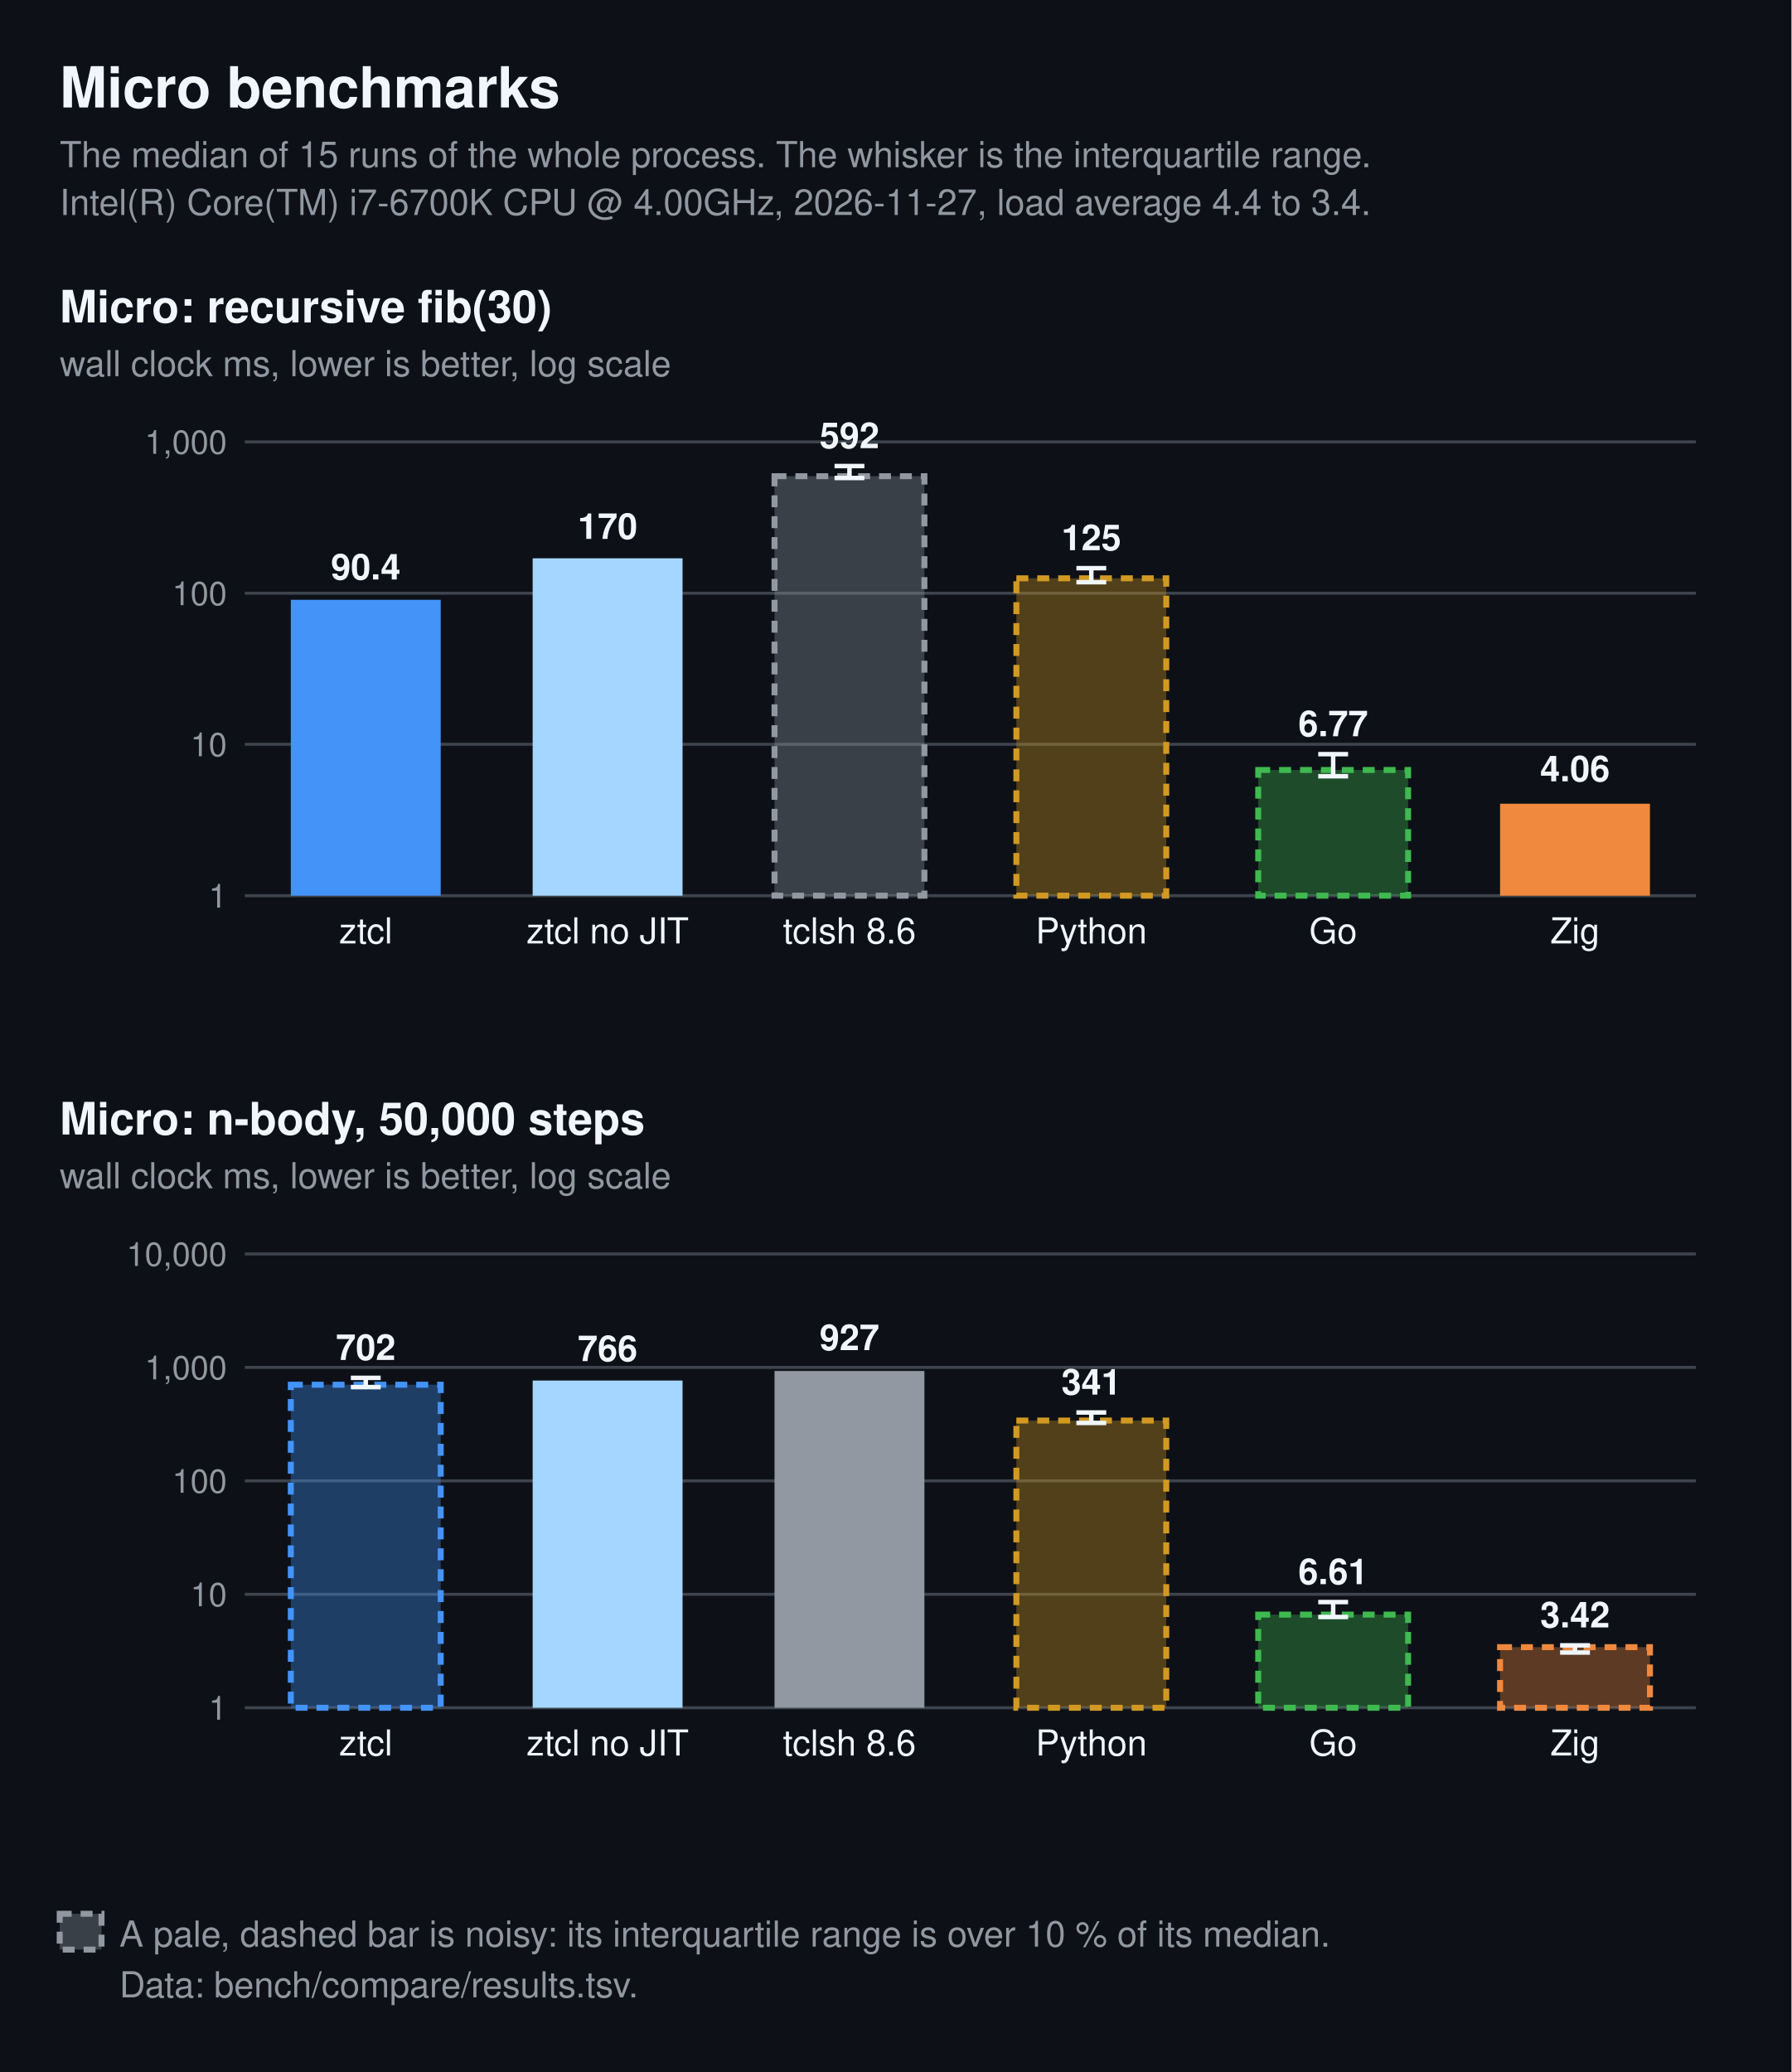
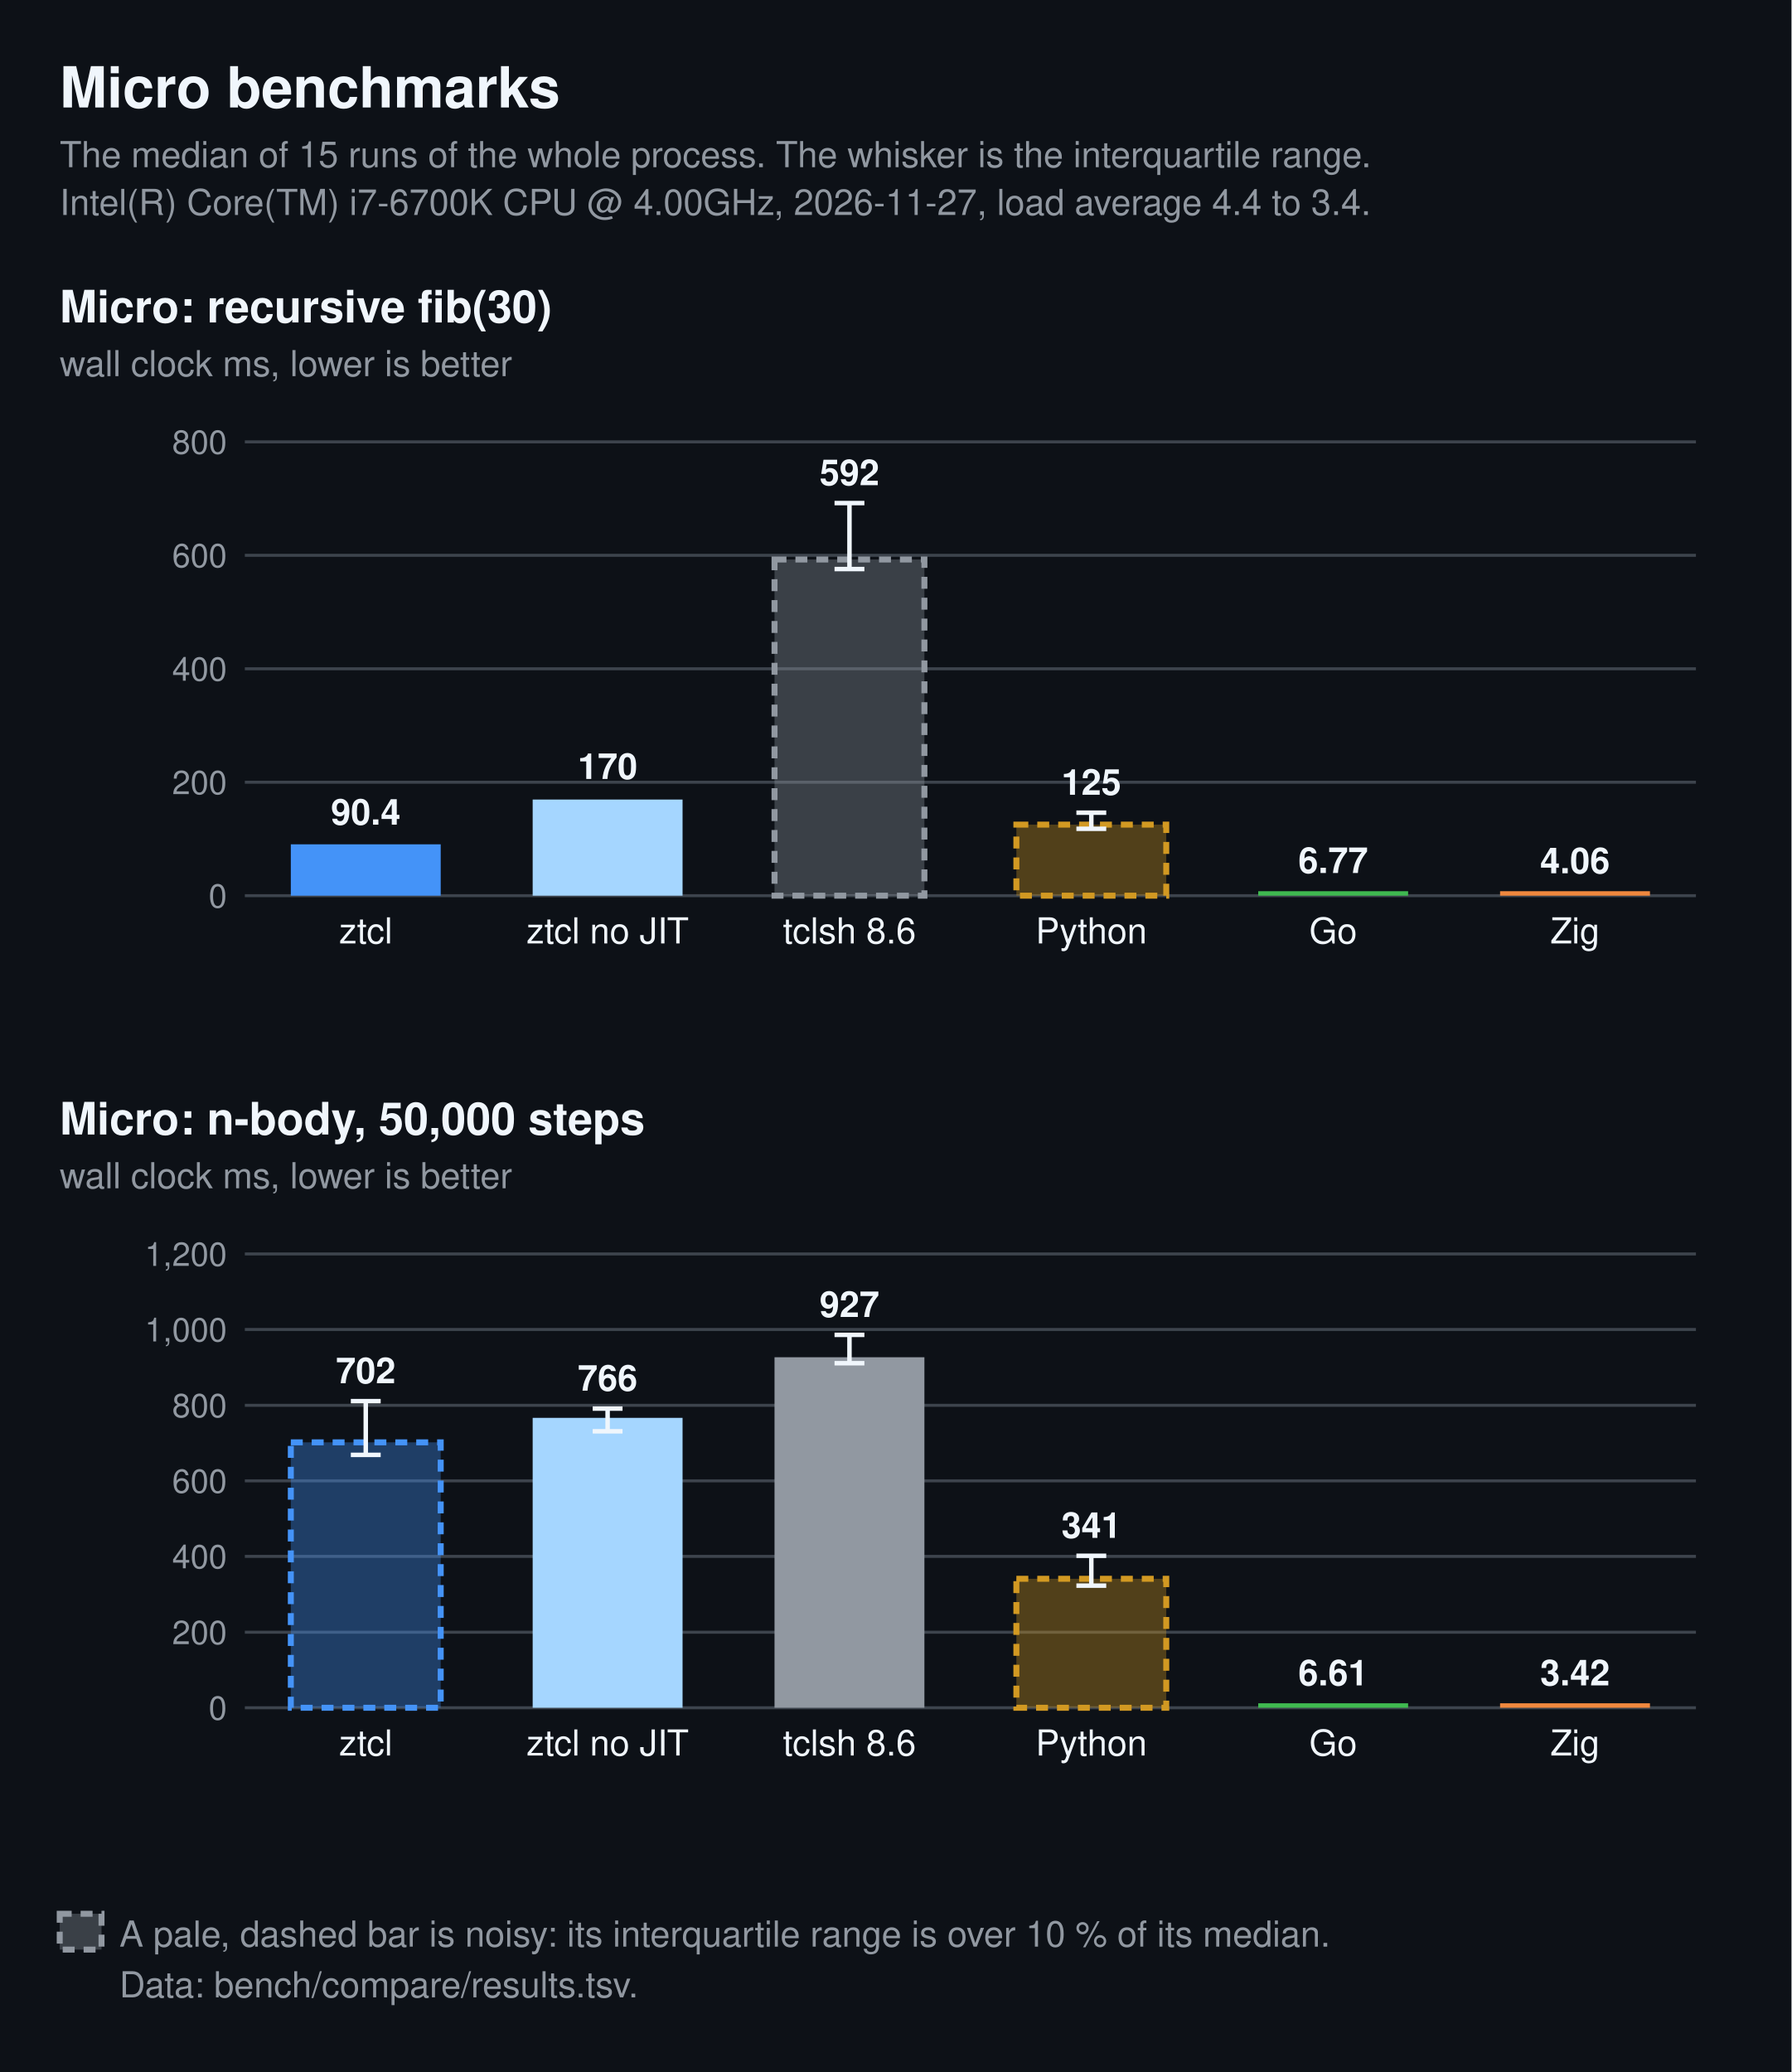
<svg xmlns="http://www.w3.org/2000/svg" width="600" height="694" viewBox="0 0 600 694" font-family="-apple-system, Segoe UI, Helvetica, Arial, sans-serif" role="img">
  <rect width="600" height="694" fill="#0d1117" />
  <text x="20" y="36" font-size="19" font-weight="700" fill="#f0f6fc">Micro benchmarks</text>
  <text x="20" y="56" font-size="12" fill="#9198a1">The median of 15 runs of the whole process. The whisker is the interquartile range.</text>
  <text x="20" y="72" font-size="12" fill="#9198a1">Intel(R) Core(TM) i7-6700K CPU @ 4.00GHz, 2026-11-27, load average 4.4 to 3.4.</text>
  <text x="20" y="108" font-size="15" font-weight="600" fill="#f0f6fc">Micro: recursive fib(30)</text>
-   <text x="20" y="126" font-size="12" fill="#9198a1">wall clock ms, lower is better, log scale</text>
+   <text x="20" y="126" font-size="12" fill="#9198a1">wall clock ms, lower is better</text>
  <line x1="82" y1="300.0" x2="568" y2="300.0" stroke="#3d444d" stroke-width="1" />
-   <text x="76" y="304.0" font-size="11" text-anchor="end" fill="#9198a1">1</text>
-   <line x1="82" y1="249.3" x2="568" y2="249.3" stroke="#3d444d" stroke-width="1" />
-   <text x="76" y="253.3" font-size="11" text-anchor="end" fill="#9198a1">10</text>
-   <line x1="82" y1="198.7" x2="568" y2="198.7" stroke="#3d444d" stroke-width="1" />
-   <text x="76" y="202.7" font-size="11" text-anchor="end" fill="#9198a1">100</text>
+   <text x="76" y="304.0" font-size="11" text-anchor="end" fill="#9198a1">0</text>
+   <line x1="82" y1="262.0" x2="568" y2="262.0" stroke="#3d444d" stroke-width="1" />
+   <text x="76" y="266.0" font-size="11" text-anchor="end" fill="#9198a1">200</text>
+   <line x1="82" y1="224.0" x2="568" y2="224.0" stroke="#3d444d" stroke-width="1" />
+   <text x="76" y="228.0" font-size="11" text-anchor="end" fill="#9198a1">400</text>
+   <line x1="82" y1="186.0" x2="568" y2="186.0" stroke="#3d444d" stroke-width="1" />
+   <text x="76" y="190.0" font-size="11" text-anchor="end" fill="#9198a1">600</text>
  <line x1="82" y1="148.0" x2="568" y2="148.0" stroke="#3d444d" stroke-width="1" />
-   <text x="76" y="152.0" font-size="11" text-anchor="end" fill="#9198a1">1,000</text>
+   <text x="76" y="152.0" font-size="11" text-anchor="end" fill="#9198a1">800</text>
  <text x="122.5" y="316" font-size="12" text-anchor="middle" fill="#f0f6fc">ztcl</text>
-   <rect x="97.4" y="200.9" width="50.2" height="99.1" fill="#4493f8" />
-   <text x="122.5" y="194.1" font-size="12" font-weight="600" text-anchor="middle" fill="#f0f6fc">90.4</text>
+   <rect x="97.4" y="282.8" width="50.2" height="17.2" fill="#4493f8" />
+   <text x="122.5" y="276.2" font-size="12" font-weight="600" text-anchor="middle" fill="#f0f6fc">90.4</text>
  <text x="203.5" y="316" font-size="12" text-anchor="middle" fill="#f0f6fc">ztcl no JIT</text>
-   <rect x="178.4" y="187.0" width="50.2" height="113.0" fill="#a5d6ff" />
-   <text x="203.5" y="180.5" font-size="12" font-weight="600" text-anchor="middle" fill="#f0f6fc">170</text>
+   <rect x="178.4" y="267.8" width="50.2" height="32.2" fill="#a5d6ff" />
+   <text x="203.5" y="260.9" font-size="12" font-weight="600" text-anchor="middle" fill="#f0f6fc">170</text>
  <text x="284.5" y="316" font-size="12" text-anchor="middle" fill="#f0f6fc">tclsh 8.6</text>
-   <rect x="259.4" y="159.5" width="50.2" height="140.5" fill="#9198a1" fill-opacity="0.35" stroke="#9198a1" stroke-width="2" stroke-dasharray="4 3" />
-   <line x1="284.5" y1="160.1" x2="284.5" y2="156.1" stroke="#f0f6fc" stroke-width="1.5" />
-   <line x1="279.5" y1="160.1" x2="289.5" y2="160.1" stroke="#f0f6fc" stroke-width="1.5" />
-   <line x1="279.5" y1="156.1" x2="289.5" y2="156.1" stroke="#f0f6fc" stroke-width="1.5" />
-   <text x="284.5" y="150.1" font-size="12" font-weight="600" text-anchor="middle" fill="#f0f6fc">592</text>
+   <rect x="259.4" y="187.4" width="50.2" height="112.6" fill="#9198a1" fill-opacity="0.35" stroke="#9198a1" stroke-width="2" stroke-dasharray="4 3" />
+   <line x1="284.5" y1="190.6" x2="284.5" y2="168.5" stroke="#f0f6fc" stroke-width="1.5" />
+   <line x1="279.5" y1="190.6" x2="289.5" y2="190.6" stroke="#f0f6fc" stroke-width="1.5" />
+   <line x1="279.5" y1="168.5" x2="289.5" y2="168.5" stroke="#f0f6fc" stroke-width="1.5" />
+   <text x="284.5" y="162.5" font-size="12" font-weight="600" text-anchor="middle" fill="#f0f6fc">592</text>
  <text x="365.5" y="316" font-size="12" text-anchor="middle" fill="#f0f6fc">Python</text>
-   <rect x="340.4" y="193.7" width="50.2" height="106.3" fill="#d29922" fill-opacity="0.35" stroke="#d29922" stroke-width="2" stroke-dasharray="4 3" />
-   <line x1="365.5" y1="195.0" x2="365.5" y2="190.3" stroke="#f0f6fc" stroke-width="1.5" />
-   <line x1="360.5" y1="195.0" x2="370.5" y2="195.0" stroke="#f0f6fc" stroke-width="1.5" />
-   <line x1="360.5" y1="190.3" x2="370.5" y2="190.3" stroke="#f0f6fc" stroke-width="1.5" />
-   <text x="365.5" y="184.3" font-size="12" font-weight="600" text-anchor="middle" fill="#f0f6fc">125</text>
+   <rect x="340.4" y="276.2" width="50.2" height="23.8" fill="#d29922" fill-opacity="0.35" stroke="#d29922" stroke-width="2" stroke-dasharray="4 3" />
+   <line x1="365.5" y1="277.6" x2="365.5" y2="272.2" stroke="#f0f6fc" stroke-width="1.5" />
+   <line x1="360.5" y1="277.6" x2="370.5" y2="277.6" stroke="#f0f6fc" stroke-width="1.5" />
+   <line x1="360.5" y1="272.2" x2="370.5" y2="272.2" stroke="#f0f6fc" stroke-width="1.5" />
+   <text x="365.5" y="266.2" font-size="12" font-weight="600" text-anchor="middle" fill="#f0f6fc">125</text>
  <text x="446.5" y="316" font-size="12" text-anchor="middle" fill="#f0f6fc">Go</text>
-   <rect x="421.4" y="257.9" width="50.2" height="42.1" fill="#3fb950" fill-opacity="0.35" stroke="#3fb950" stroke-width="2" stroke-dasharray="4 3" />
-   <line x1="446.5" y1="260.0" x2="446.5" y2="252.6" stroke="#f0f6fc" stroke-width="1.5" />
-   <line x1="441.5" y1="260.0" x2="451.5" y2="260.0" stroke="#f0f6fc" stroke-width="1.5" />
-   <line x1="441.5" y1="252.6" x2="451.5" y2="252.6" stroke="#f0f6fc" stroke-width="1.5" />
-   <text x="446.5" y="246.6" font-size="12" font-weight="600" text-anchor="middle" fill="#f0f6fc">6.77</text>
+   <rect x="421.4" y="298.5" width="50.2" height="1.5" fill="#3fb950" />
+   <text x="446.5" y="292.4" font-size="12" font-weight="600" text-anchor="middle" fill="#f0f6fc">6.77</text>
  <text x="527.5" y="316" font-size="12" text-anchor="middle" fill="#f0f6fc">Zig</text>
-   <rect x="502.4" y="269.2" width="50.2" height="30.8" fill="#f0883e" />
-   <text x="527.5" y="261.7" font-size="12" font-weight="600" text-anchor="middle" fill="#f0f6fc">4.06</text>
+   <rect x="502.4" y="298.5" width="50.2" height="1.5" fill="#f0883e" />
+   <text x="527.5" y="292.5" font-size="12" font-weight="600" text-anchor="middle" fill="#f0f6fc">4.06</text>
  <text x="20" y="380" font-size="15" font-weight="600" fill="#f0f6fc">Micro: n-body, 50,000 steps</text>
-   <text x="20" y="398" font-size="12" fill="#9198a1">wall clock ms, lower is better, log scale</text>
+   <text x="20" y="398" font-size="12" fill="#9198a1">wall clock ms, lower is better</text>
  <line x1="82" y1="572.0" x2="568" y2="572.0" stroke="#3d444d" stroke-width="1" />
-   <text x="76" y="576.0" font-size="11" text-anchor="end" fill="#9198a1">1</text>
-   <line x1="82" y1="534.0" x2="568" y2="534.0" stroke="#3d444d" stroke-width="1" />
-   <text x="76" y="538.0" font-size="11" text-anchor="end" fill="#9198a1">10</text>
+   <text x="76" y="576.0" font-size="11" text-anchor="end" fill="#9198a1">0</text>
+   <line x1="82" y1="546.7" x2="568" y2="546.7" stroke="#3d444d" stroke-width="1" />
+   <text x="76" y="550.7" font-size="11" text-anchor="end" fill="#9198a1">200</text>
+   <line x1="82" y1="521.3" x2="568" y2="521.3" stroke="#3d444d" stroke-width="1" />
+   <text x="76" y="525.3" font-size="11" text-anchor="end" fill="#9198a1">400</text>
  <line x1="82" y1="496.0" x2="568" y2="496.0" stroke="#3d444d" stroke-width="1" />
-   <text x="76" y="500.0" font-size="11" text-anchor="end" fill="#9198a1">100</text>
-   <line x1="82" y1="458.0" x2="568" y2="458.0" stroke="#3d444d" stroke-width="1" />
-   <text x="76" y="462.0" font-size="11" text-anchor="end" fill="#9198a1">1,000</text>
+   <text x="76" y="500.0" font-size="11" text-anchor="end" fill="#9198a1">600</text>
+   <line x1="82" y1="470.7" x2="568" y2="470.7" stroke="#3d444d" stroke-width="1" />
+   <text x="76" y="474.7" font-size="11" text-anchor="end" fill="#9198a1">800</text>
+   <line x1="82" y1="445.3" x2="568" y2="445.3" stroke="#3d444d" stroke-width="1" />
+   <text x="76" y="449.3" font-size="11" text-anchor="end" fill="#9198a1">1,000</text>
  <line x1="82" y1="420.0" x2="568" y2="420.0" stroke="#3d444d" stroke-width="1" />
-   <text x="76" y="424.0" font-size="11" text-anchor="end" fill="#9198a1">10,000</text>
+   <text x="76" y="424.0" font-size="11" text-anchor="end" fill="#9198a1">1,200</text>
  <text x="122.5" y="588" font-size="12" text-anchor="middle" fill="#f0f6fc">ztcl</text>
-   <rect x="97.4" y="463.8" width="50.2" height="108.2" fill="#4493f8" fill-opacity="0.35" stroke="#4493f8" stroke-width="2" stroke-dasharray="4 3" />
-   <line x1="122.5" y1="464.6" x2="122.5" y2="461.5" stroke="#f0f6fc" stroke-width="1.5" />
-   <line x1="117.5" y1="464.6" x2="127.5" y2="464.6" stroke="#f0f6fc" stroke-width="1.5" />
-   <line x1="117.5" y1="461.5" x2="127.5" y2="461.5" stroke="#f0f6fc" stroke-width="1.5" />
-   <text x="122.5" y="455.5" font-size="12" font-weight="600" text-anchor="middle" fill="#f0f6fc">702</text>
+   <rect x="97.4" y="483.1" width="50.2" height="88.9" fill="#4493f8" fill-opacity="0.35" stroke="#4493f8" stroke-width="2" stroke-dasharray="4 3" />
+   <line x1="122.5" y1="487.3" x2="122.5" y2="469.3" stroke="#f0f6fc" stroke-width="1.5" />
+   <line x1="117.5" y1="487.3" x2="127.5" y2="487.3" stroke="#f0f6fc" stroke-width="1.5" />
+   <line x1="117.5" y1="469.3" x2="127.5" y2="469.3" stroke="#f0f6fc" stroke-width="1.5" />
+   <text x="122.5" y="463.3" font-size="12" font-weight="600" text-anchor="middle" fill="#f0f6fc">702</text>
  <text x="203.5" y="588" font-size="12" text-anchor="middle" fill="#f0f6fc">ztcl no JIT</text>
-   <rect x="178.4" y="462.4" width="50.2" height="109.6" fill="#a5d6ff" />
-   <text x="203.5" y="455.9" font-size="12" font-weight="600" text-anchor="middle" fill="#f0f6fc">766</text>
+   <rect x="178.4" y="474.9" width="50.2" height="97.1" fill="#a5d6ff" />
+   <line x1="203.5" y1="479.4" x2="203.5" y2="471.8" stroke="#f0f6fc" stroke-width="1.5" />
+   <line x1="198.5" y1="479.4" x2="208.5" y2="479.4" stroke="#f0f6fc" stroke-width="1.5" />
+   <line x1="198.5" y1="471.8" x2="208.5" y2="471.8" stroke="#f0f6fc" stroke-width="1.5" />
+   <text x="203.5" y="465.8" font-size="12" font-weight="600" text-anchor="middle" fill="#f0f6fc">766</text>
  <text x="284.5" y="588" font-size="12" text-anchor="middle" fill="#f0f6fc">tclsh 8.6</text>
-   <rect x="259.4" y="459.2" width="50.2" height="112.8" fill="#9198a1" />
-   <text x="284.5" y="452.2" font-size="12" font-weight="600" text-anchor="middle" fill="#f0f6fc">927</text>
+   <rect x="259.4" y="454.6" width="50.2" height="117.4" fill="#9198a1" />
+   <line x1="284.5" y1="456.6" x2="284.5" y2="447.1" stroke="#f0f6fc" stroke-width="1.5" />
+   <line x1="279.5" y1="456.6" x2="289.5" y2="456.6" stroke="#f0f6fc" stroke-width="1.5" />
+   <line x1="279.5" y1="447.1" x2="289.5" y2="447.1" stroke="#f0f6fc" stroke-width="1.5" />
+   <text x="284.5" y="441.1" font-size="12" font-weight="600" text-anchor="middle" fill="#f0f6fc">927</text>
  <text x="365.5" y="588" font-size="12" text-anchor="middle" fill="#f0f6fc">Python</text>
-   <rect x="340.4" y="475.8" width="50.2" height="96.2" fill="#d29922" fill-opacity="0.35" stroke="#d29922" stroke-width="2" stroke-dasharray="4 3" />
-   <line x1="365.5" y1="476.6" x2="365.5" y2="473.1" stroke="#f0f6fc" stroke-width="1.5" />
-   <line x1="360.5" y1="476.6" x2="370.5" y2="476.6" stroke="#f0f6fc" stroke-width="1.5" />
-   <line x1="360.5" y1="473.1" x2="370.5" y2="473.1" stroke="#f0f6fc" stroke-width="1.5" />
-   <text x="365.5" y="467.1" font-size="12" font-weight="600" text-anchor="middle" fill="#f0f6fc">341</text>
+   <rect x="340.4" y="528.8" width="50.2" height="43.2" fill="#d29922" fill-opacity="0.35" stroke="#d29922" stroke-width="2" stroke-dasharray="4 3" />
+   <line x1="365.5" y1="531.1" x2="365.5" y2="521.1" stroke="#f0f6fc" stroke-width="1.5" />
+   <line x1="360.5" y1="531.1" x2="370.5" y2="531.1" stroke="#f0f6fc" stroke-width="1.5" />
+   <line x1="360.5" y1="521.1" x2="370.5" y2="521.1" stroke="#f0f6fc" stroke-width="1.5" />
+   <text x="365.5" y="515.1" font-size="12" font-weight="600" text-anchor="middle" fill="#f0f6fc">341</text>
  <text x="446.5" y="588" font-size="12" text-anchor="middle" fill="#f0f6fc">Go</text>
-   <rect x="421.4" y="540.8" width="50.2" height="31.2" fill="#3fb950" fill-opacity="0.35" stroke="#3fb950" stroke-width="2" stroke-dasharray="4 3" />
-   <line x1="446.5" y1="541.6" x2="446.5" y2="536.6" stroke="#f0f6fc" stroke-width="1.5" />
-   <line x1="441.5" y1="541.6" x2="451.5" y2="541.6" stroke="#f0f6fc" stroke-width="1.5" />
-   <line x1="441.5" y1="536.6" x2="451.5" y2="536.6" stroke="#f0f6fc" stroke-width="1.5" />
-   <text x="446.5" y="530.6" font-size="12" font-weight="600" text-anchor="middle" fill="#f0f6fc">6.61</text>
+   <rect x="421.4" y="570.5" width="50.2" height="1.5" fill="#3fb950" />
+   <text x="446.5" y="564.5" font-size="12" font-weight="600" text-anchor="middle" fill="#f0f6fc">6.61</text>
  <text x="527.5" y="588" font-size="12" text-anchor="middle" fill="#f0f6fc">Zig</text>
-   <rect x="502.4" y="551.7" width="50.2" height="20.3" fill="#f0883e" fill-opacity="0.35" stroke="#f0883e" stroke-width="2" stroke-dasharray="4 3" />
-   <line x1="527.5" y1="553.5" x2="527.5" y2="551.1" stroke="#f0f6fc" stroke-width="1.5" />
-   <line x1="522.5" y1="553.5" x2="532.5" y2="553.5" stroke="#f0f6fc" stroke-width="1.5" />
-   <line x1="522.5" y1="551.1" x2="532.5" y2="551.1" stroke="#f0f6fc" stroke-width="1.5" />
-   <text x="527.5" y="545.1" font-size="12" font-weight="600" text-anchor="middle" fill="#f0f6fc">3.42</text>
+   <rect x="502.4" y="570.5" width="50.2" height="1.5" fill="#f0883e" />
+   <text x="527.5" y="564.5" font-size="12" font-weight="600" text-anchor="middle" fill="#f0f6fc">3.42</text>
  <rect x="20" y="641" width="14" height="12" fill="#9198a1" fill-opacity="0.35" stroke="#9198a1" stroke-width="2" stroke-dasharray="4 3" />
  <text x="40" y="652" font-size="12" fill="#9198a1">A pale, dashed bar is noisy: its interquartile range is over 10 % of its median.</text>
  <text x="40" y="669" font-size="12" fill="#9198a1">Data: bench/compare/results.tsv.</text>
</svg>
